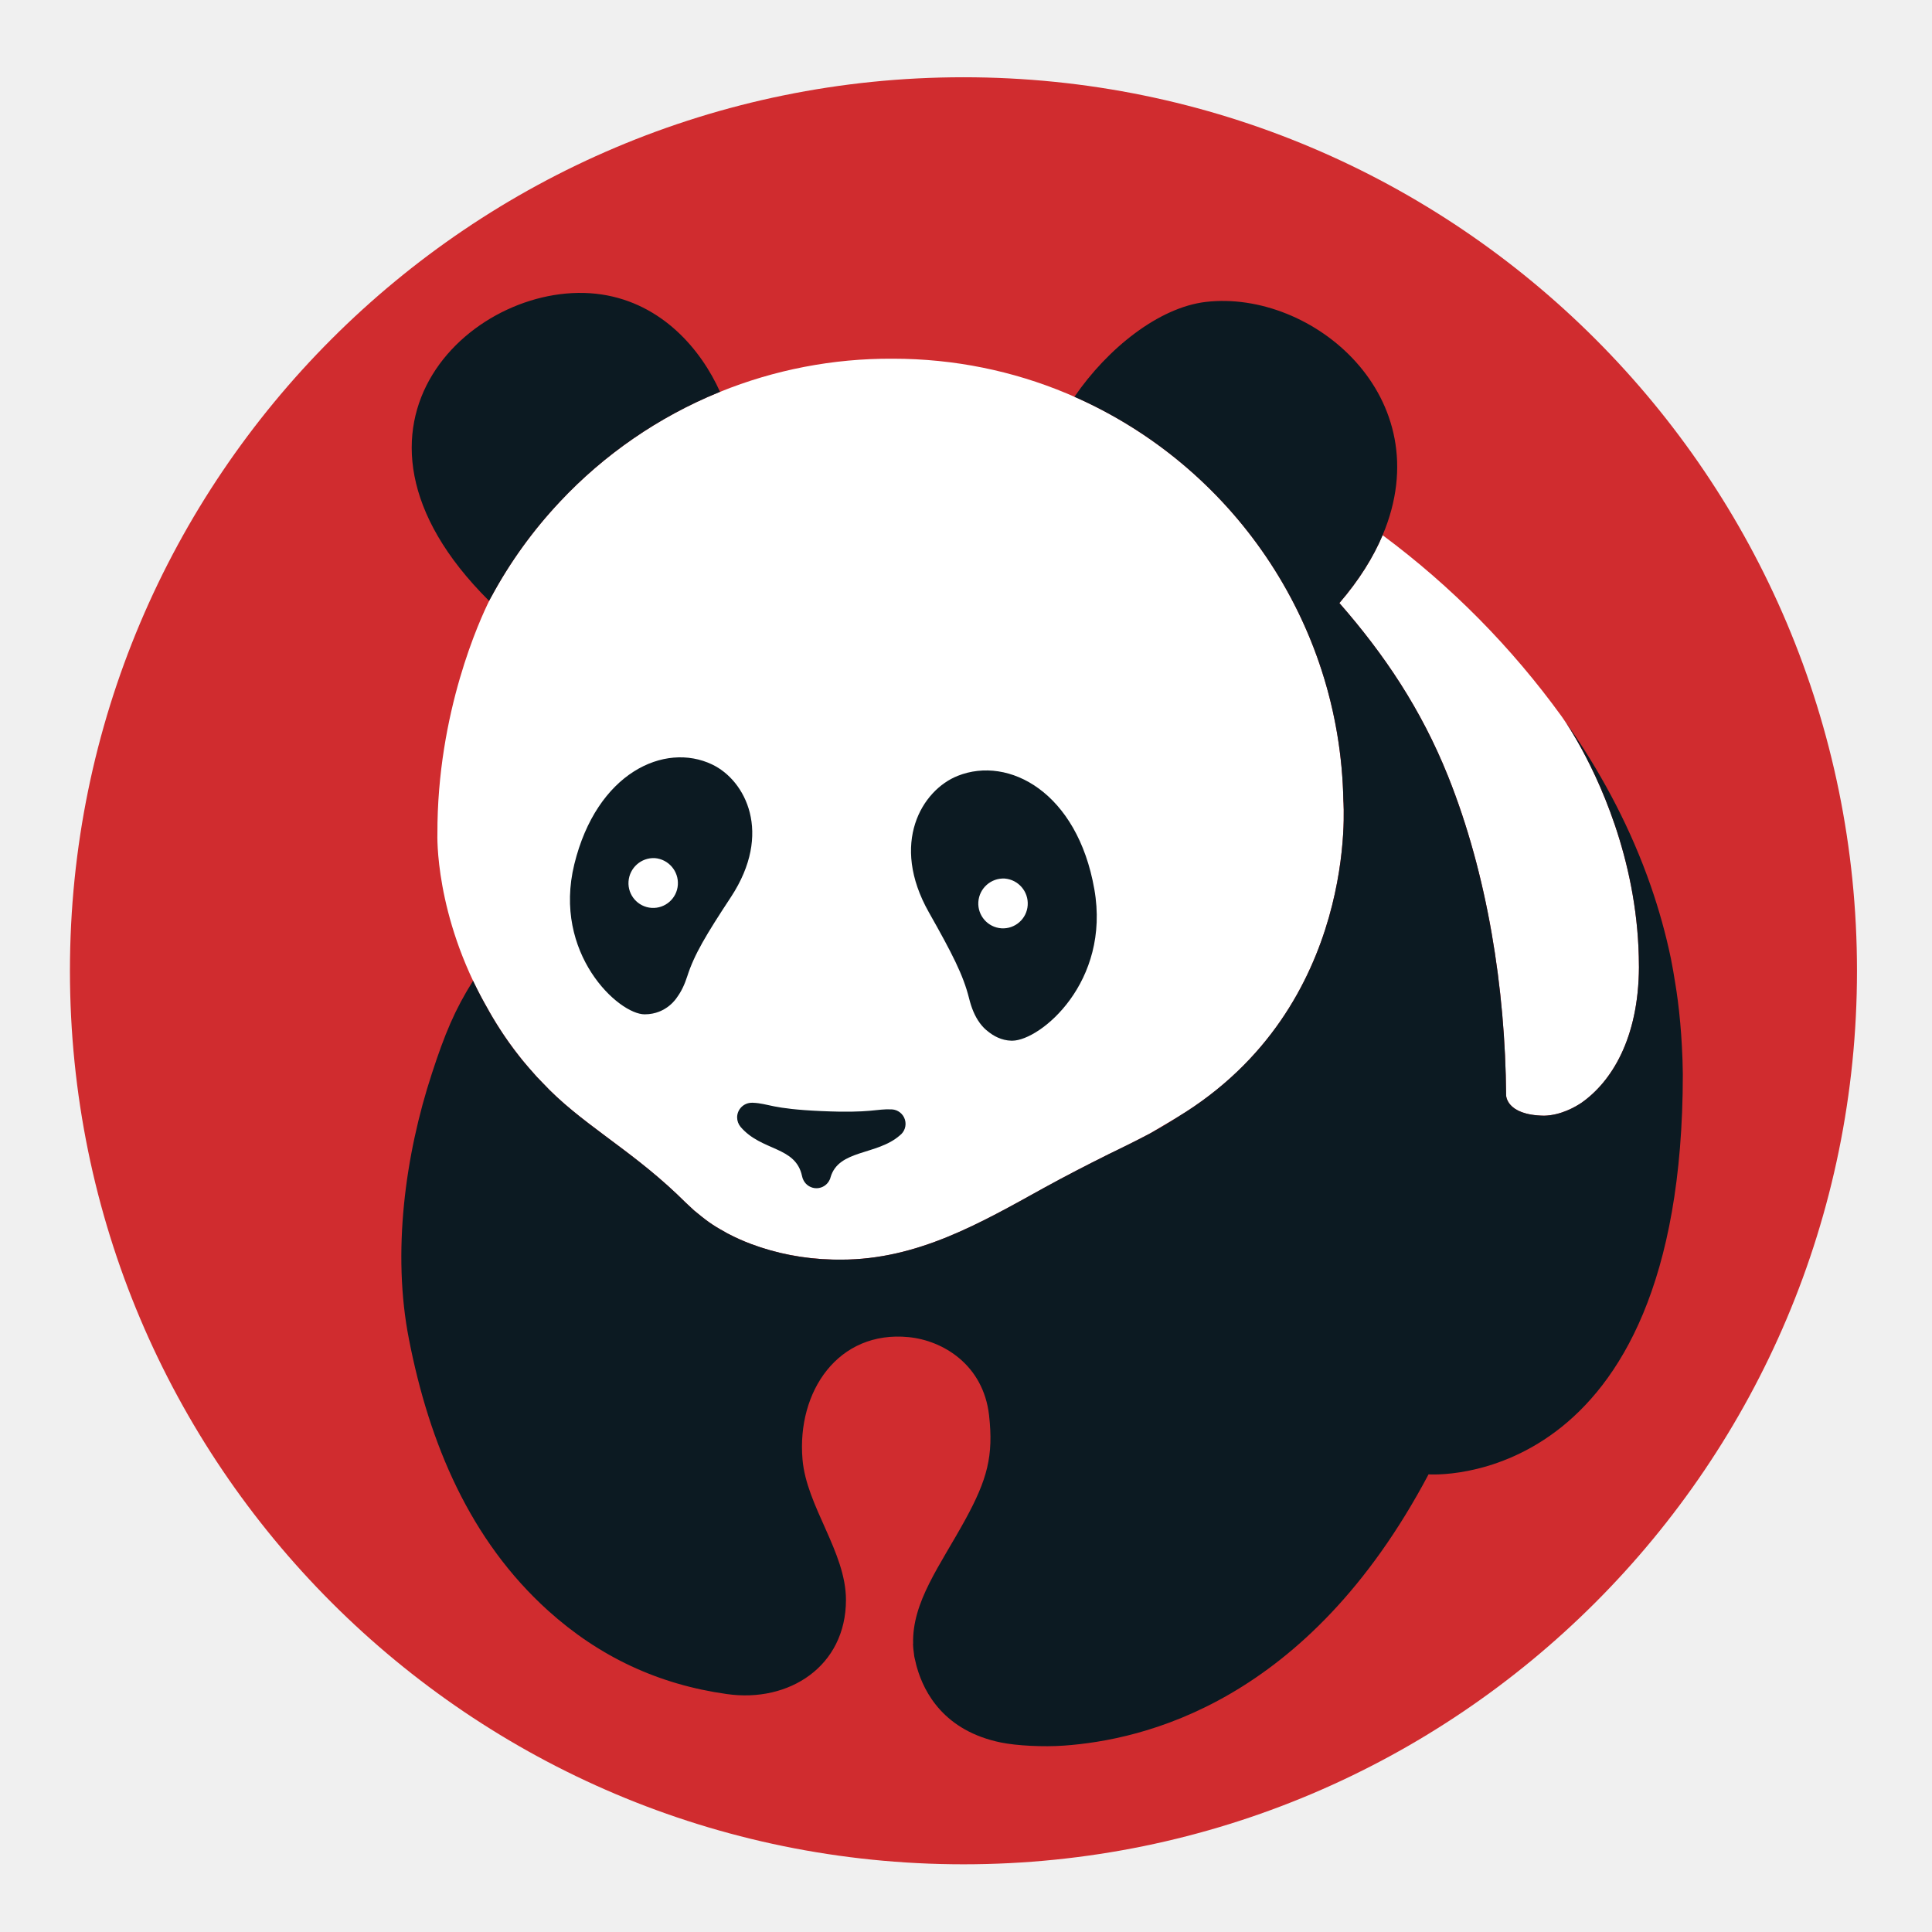
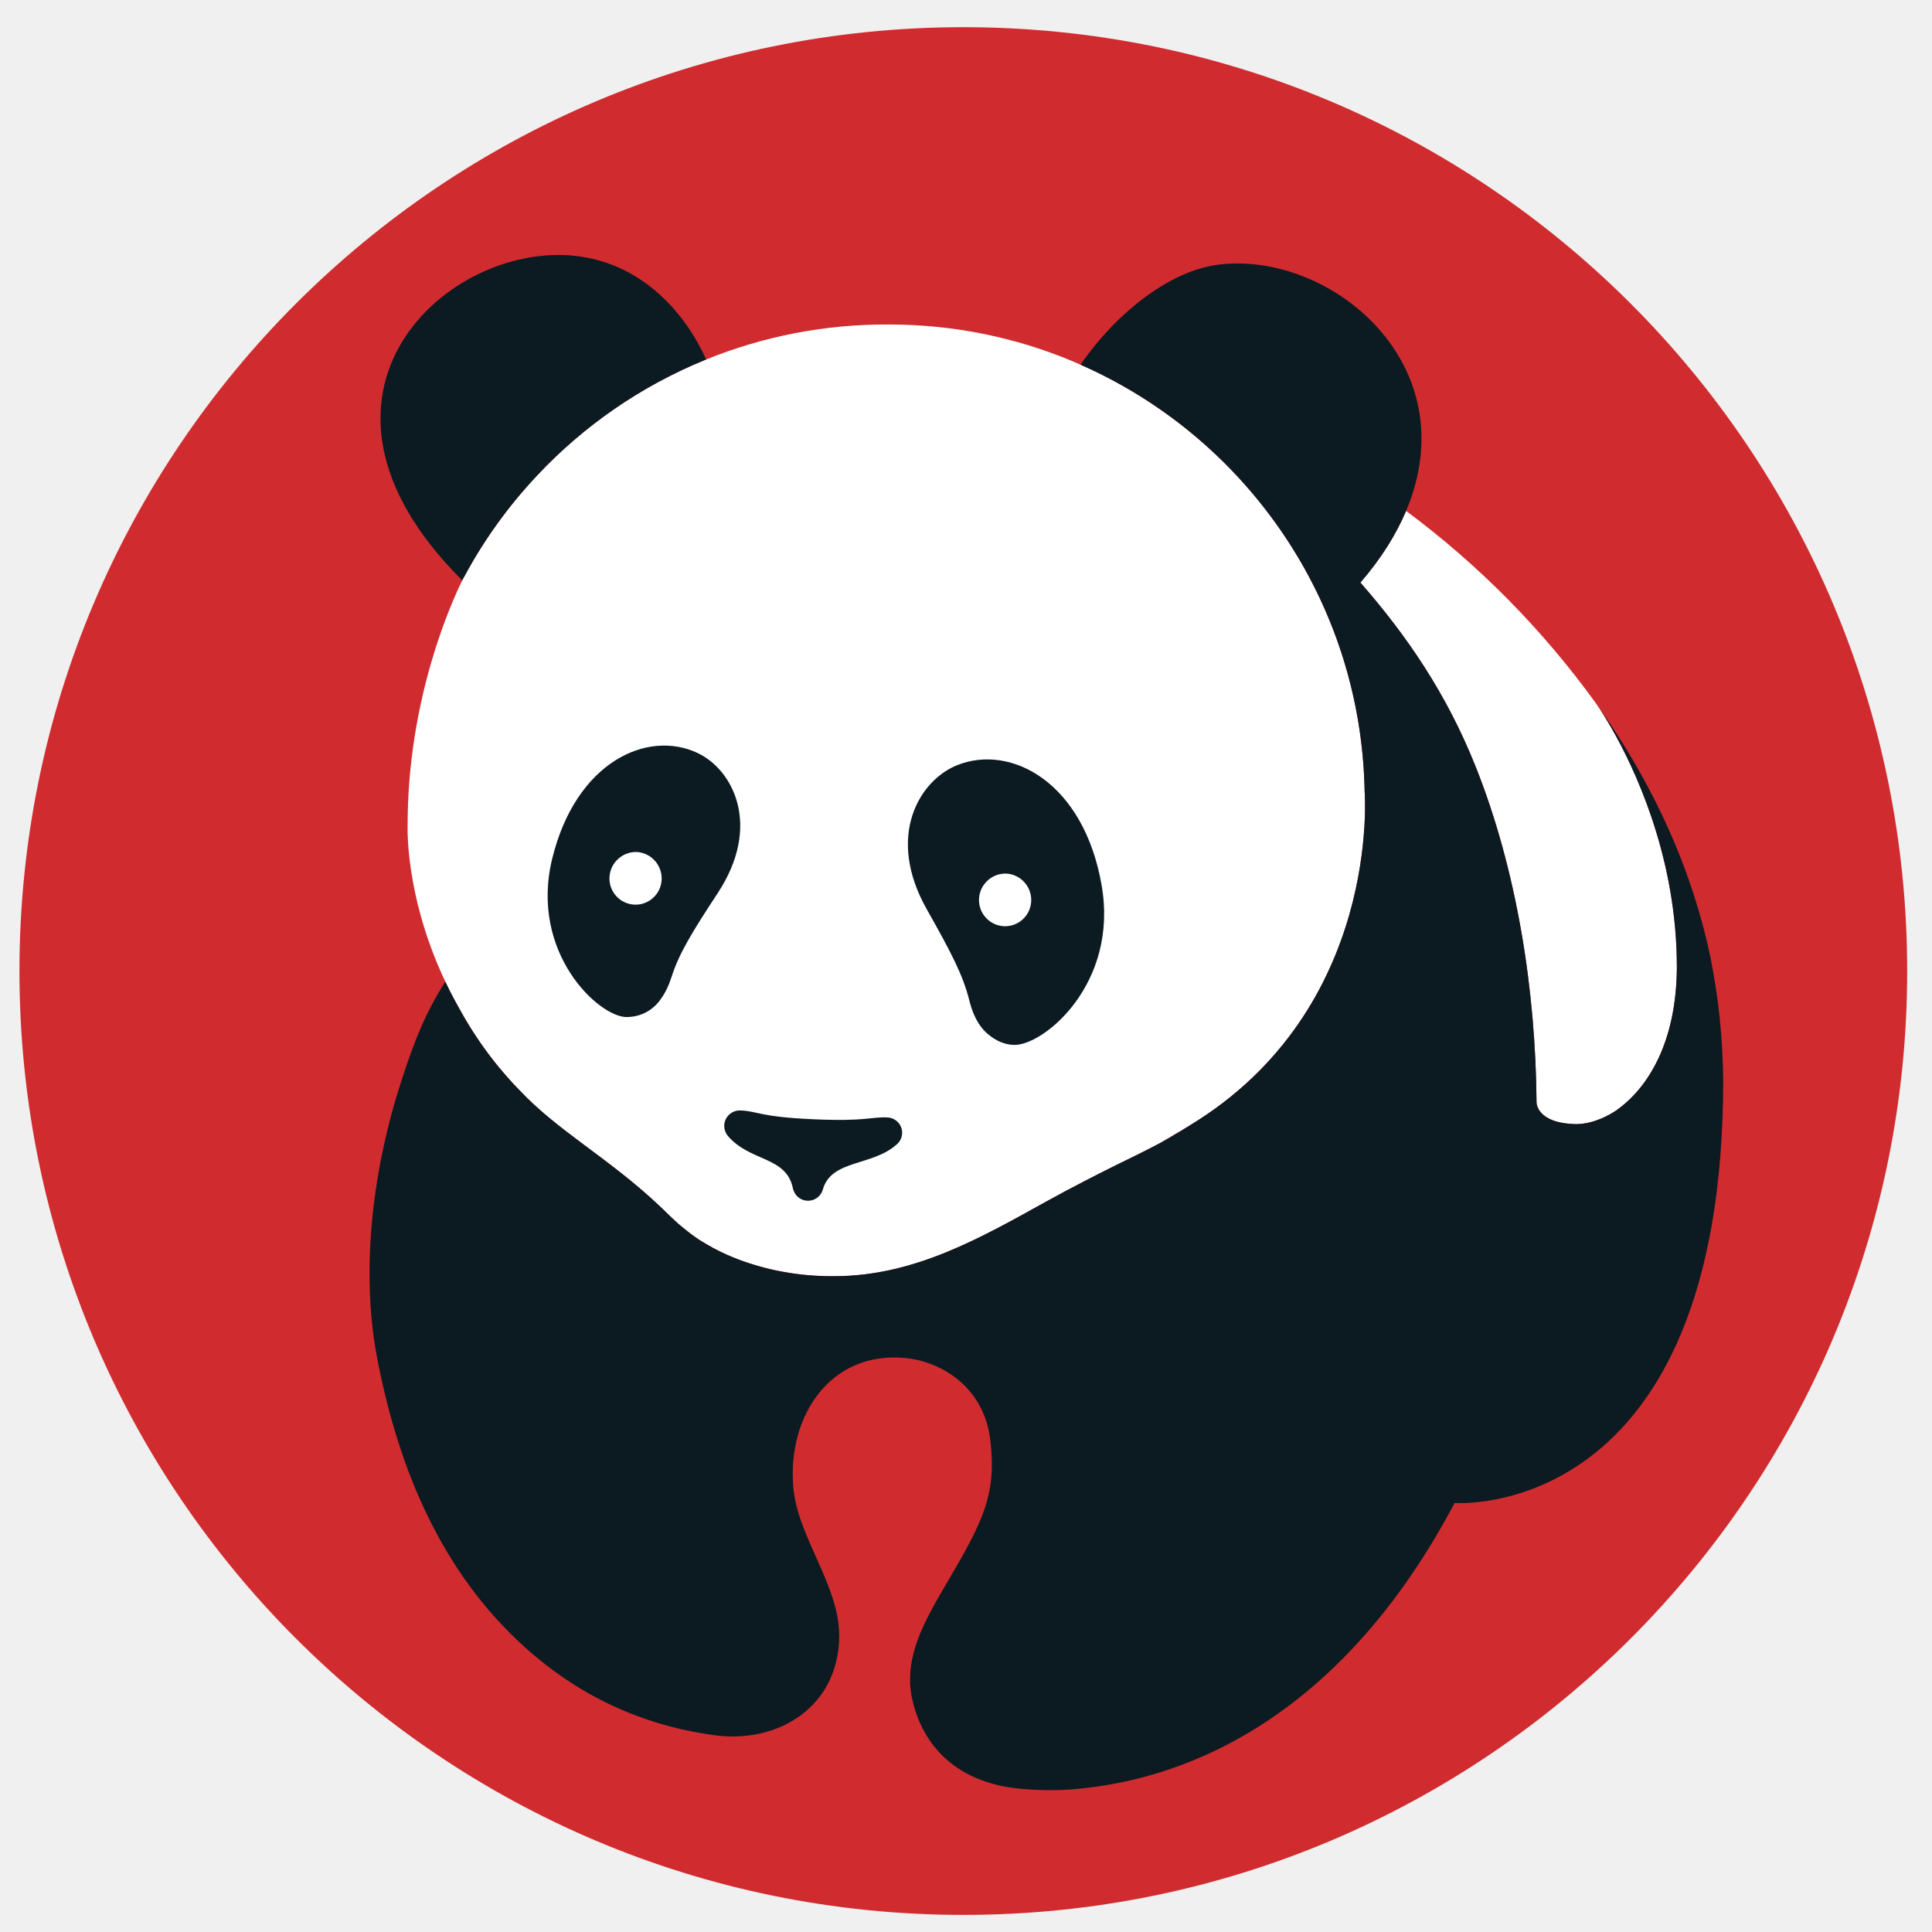
- <svg xmlns="http://www.w3.org/2000/svg" viewBox="17 17 75 75">
+ <svg xmlns="http://www.w3.org/2000/svg" viewBox="19 19 71 71">
  <g fill="none" fill-rule="evenodd">
    <path d="M89.088 54.687c0 19.156-15.53 34.685-34.686 34.685-19.157 0-34.687-15.53-34.687-34.685 0-19.158 15.53-34.688 34.687-34.688 19.156 0 34.686 15.53 34.686 34.688" fill="#D02C2F" />
    <path d="M73.211 47.127c1.535 3.829 2.225 8.269 2.256 12.382 0 0-.018.78 1.474.803.656-.014 1.23-.352 1.45-.5 1.157-.811 2.22-2.486 2.233-5.271v-.006l-.001-.038c0-.122-.003-.241-.005-.361-.094-3.846-1.57-6.94-2.397-8.381-.184-.321-.337-.561-.435-.707-.052-.079-.105-.154-.16-.233a32.49 32.49 0 0 0-6.953-7.039c-.363.859-.91 1.742-1.678 2.634 1.75 2 3.173 4.119 4.216 6.717M69.15 48.083c-.177-9.506-7.937-17.158-17.485-17.158h-.036a17.553 17.553 0 0 0-6.681 1.288c-.016.007-.034.011-.05.019a17.599 17.599 0 0 0-6.163 4.244l-.01.012a17.478 17.478 0 0 0-2.64 3.657c-.023.042-.048.084-.071.13a.322.322 0 0 0-.022.046c-.341.69-2.028 4.313-2.012 9.06 0 0-.12 3.133 1.911 6.705a13.775 13.775 0 0 0 1.903 2.665l.046.052c.072.078.147.154.221.23 1.445 1.55 3.302 2.508 5.22 4.326.22.213.445.435.657.625.456.375.683.558 1.224.85a.03.03 0 0 0 .014.01l.002.001v.003l.091.047a8.19 8.19 0 0 0 .88.394c.942.36 2.02.576 3.17.607.114.003.228.003.34.003 2.953 0 5.403-1.42 7.85-2.776a68.268 68.268 0 0 1 2.516-1.311 46.174 46.174 0 0 0 1.633-.82l1.065-.633c7.068-4.289 6.426-12.276 6.426-12.276" fill="#FFF" />
    <path d="M36.086 40.145c.719-1.33 1.608-2.56 2.64-3.657.003-.004.006-.009.01-.012a17.601 17.601 0 0 1 6.162-4.244c.016-.008.034-.012.05-.02l.003-.003c-.74-1.644-2.247-3.424-4.595-3.778-4.801-.72-11.252 5.05-4.371 11.894l.007-.004a.355.355 0 0 1 .022-.047c.023-.045.048-.087.072-.13M82.325 58.707v-.01l.002-.002a24.51 24.51 0 0 0-.037-1.096 23.971 23.971 0 0 0-.16-1.778l-.003-.014c-.026-.204-.056-.41-.09-.612-.052-.337-.11-.669-.174-.99-.202-.97-.465-1.901-.774-2.794-.77-2.224-1.836-4.209-3.004-5.94-.122-.177-.246-.353-.368-.525l.076.112c.099.147.247.382.428.697.827 1.441 2.303 4.534 2.397 8.38.002.12.005.24.005.362l.001.038v.006c-.014 2.785-1.076 4.46-2.234 5.27-.219.149-.793.487-1.449.5-1.492-.023-1.474-.802-1.474-.802-.031-4.113-.721-8.553-2.256-12.382-1.043-2.598-2.466-4.717-4.216-6.717.768-.892 1.315-1.775 1.678-2.634 2.267-5.368-2.735-9.535-6.86-9.056-1.826.213-3.818 1.804-5.103 3.683 6.055 2.667 10.309 8.67 10.44 15.68 0 0 .64 7.987-6.427 12.276a8.265 8.265 0 0 0-.202.127l-.08.05-.246.147-.03.018-.256.15-.01.004c-.08.048-.162.093-.241.138a.378.378 0 0 1-.035.018l-.013.008a.088.088 0 0 0-.025.013l-.013.007-.025.013-.014.007a.376.376 0 0 1-.026.013l-.014.008a.269.269 0 0 1-.028.014c-.005.003-.008.006-.012.007l-.084.044a.038.038 0 0 1-.013.005.33.33 0 0 1-.032.017l-.014.008a.502.502 0 0 0-.046.024l-.032.016-.014.006-.037.02a.035.035 0 0 0-.009.004c-.03.017-.063.033-.097.05l-.01.005a.933.933 0 0 0-.038.019l-.015.006a.61.61 0 0 1-.05.026c-.012.006-.025.012-.038.02l-.012.006-.046.022-.004.003-.107.052-.006.004c-.015.006-.03.015-.046.022l-.011.005a.908.908 0 0 1-.041.02l-.014.007-.041.02-.012.006-.048.025-.005.001-.11.054-.006.003-.047.023c-.005.001-.01.005-.013.007a.443.443 0 0 1-.041.02.158.158 0 0 0-.014.008l-.041.018a.608.608 0 0 1-.067.033c-.018.009-.037.017-.054.027h-.001l-.052.025a.145.145 0 0 1-.019.008c-.01.007-.021.011-.032.017-.004 0-.005.003-.009.005-.758.377-1.713.866-2.516 1.311-2.448 1.355-4.897 2.776-7.85 2.776h-.244l-.095-.003a9.637 9.637 0 0 1-3.171-.607 8.306 8.306 0 0 1-.421-.172 6.84 6.84 0 0 1-.459-.222l-.09-.047v-.003l-.003-.001a.03.03 0 0 1-.015-.01c-.54-.292-.768-.475-1.223-.85-.212-.19-.438-.412-.656-.625-1.919-1.819-3.777-2.776-5.22-4.326-.075-.076-.15-.152-.222-.23l-.046-.052a25.127 25.127 0 0 1-.256-.29 9.655 9.655 0 0 1-.244-.286l-.003-.006a8.163 8.163 0 0 1-.244-.31l-.072-.093-.022-.028c-.018-.022-.033-.046-.051-.07l-.021-.03a2.446 2.446 0 0 1-.06-.082l-.011-.014-.07-.097-.017-.025a6.77 6.77 0 0 1-.053-.075l-.02-.03a5.103 5.103 0 0 1-.056-.08l-.013-.02-.067-.1c-.005-.005-.006-.01-.01-.015-.02-.029-.039-.058-.057-.088a.463.463 0 0 1-.018-.026c-.018-.027-.035-.055-.054-.082a.127.127 0 0 1-.012-.022c-.045-.068-.089-.14-.133-.21l-.012-.021-.053-.089-.013-.019-.127-.218-.01-.016-.053-.095-.01-.02a15.437 15.437 0 0 1-.588-1.119c-.708 1.123-1.1 2.068-1.597 3.594-1.045 3.184-1.55 6.972-.892 10.317.791 4.064 2.375 7.808 5.406 10.542 1.972 1.777 4.268 2.864 6.942 3.236 2.405.343 4.617-1.077 4.617-3.658 0-1.854-1.537-3.635-1.687-5.457-.224-2.642 1.39-5.01 4.118-4.742 1.338.13 2.9 1.075 3.124 3.031.179 1.585-.07 2.495-.927 4.062-.97 1.773-2.067 3.187-2.02 4.812l-.005-.001s0 .052.008.14c0 .02.004.04.005.061.006.05.012.11.022.175.006.042.007.084.016.126.008.048.024.095.034.144.01.049.02.099.035.152.012.043.02.086.034.126.279.975 1.057 2.46 3.265 2.91.606.123 1.638.178 2.447.119 3.024-.218 9.433-1.623 14.147-10.53 0 0 9.871.75 9.871-15.539l-.002.012" fill="#0C1A22" />
    <path d="M51.929 61.078c-.889.778-2.374.538-2.688 1.627a.362.362 0 0 1-.031.088.564.564 0 0 1-1.018.025.588.588 0 0 1-.057-.164c-.25-1.168-1.568-.952-2.385-1.908 0 0 .008.006 0 0a.58.58 0 0 1-.135-.368.57.57 0 0 1 .571-.569h.044c.622.028.691.237 2.653.323 1.965.088 2.125-.096 2.74-.066a.563.563 0 0 1 .306 1.012M59.482 51.52c-.658-3.758-3.316-5.192-5.302-4.402-1.391.552-2.642 2.612-1.118 5.304.904 1.599 1.33 2.427 1.555 3.324.093.379.225.702.417.965l.027.035c.084.11.18.21.29.292.212.174.523.352.911.362h.036c1.097-.011 3.819-2.277 3.184-5.88M44.646 46.677c-1.851-.882-4.481.322-5.351 3.872-.85 3.47 1.72 5.832 2.732 5.827.859 0 1.253-.658 1.253-.658.169-.227.298-.502.4-.82.27-.844.73-1.608 1.698-3.08 1.626-2.476.562-4.524-.732-5.14" fill="#0C1A22" />
    <path d="M42.294 52.244a.961.961 0 0 0 1.02-.895.975.975 0 0 0-.892-1.037.976.976 0 0 0-1.023.909.962.962 0 0 0 .895 1.023M55.875 53.037a.961.961 0 0 0 1.02-.896.973.973 0 0 0-.892-1.036.975.975 0 0 0-1.024.909.965.965 0 0 0 .896 1.023" fill="#FFF" />
  </g>
</svg>
